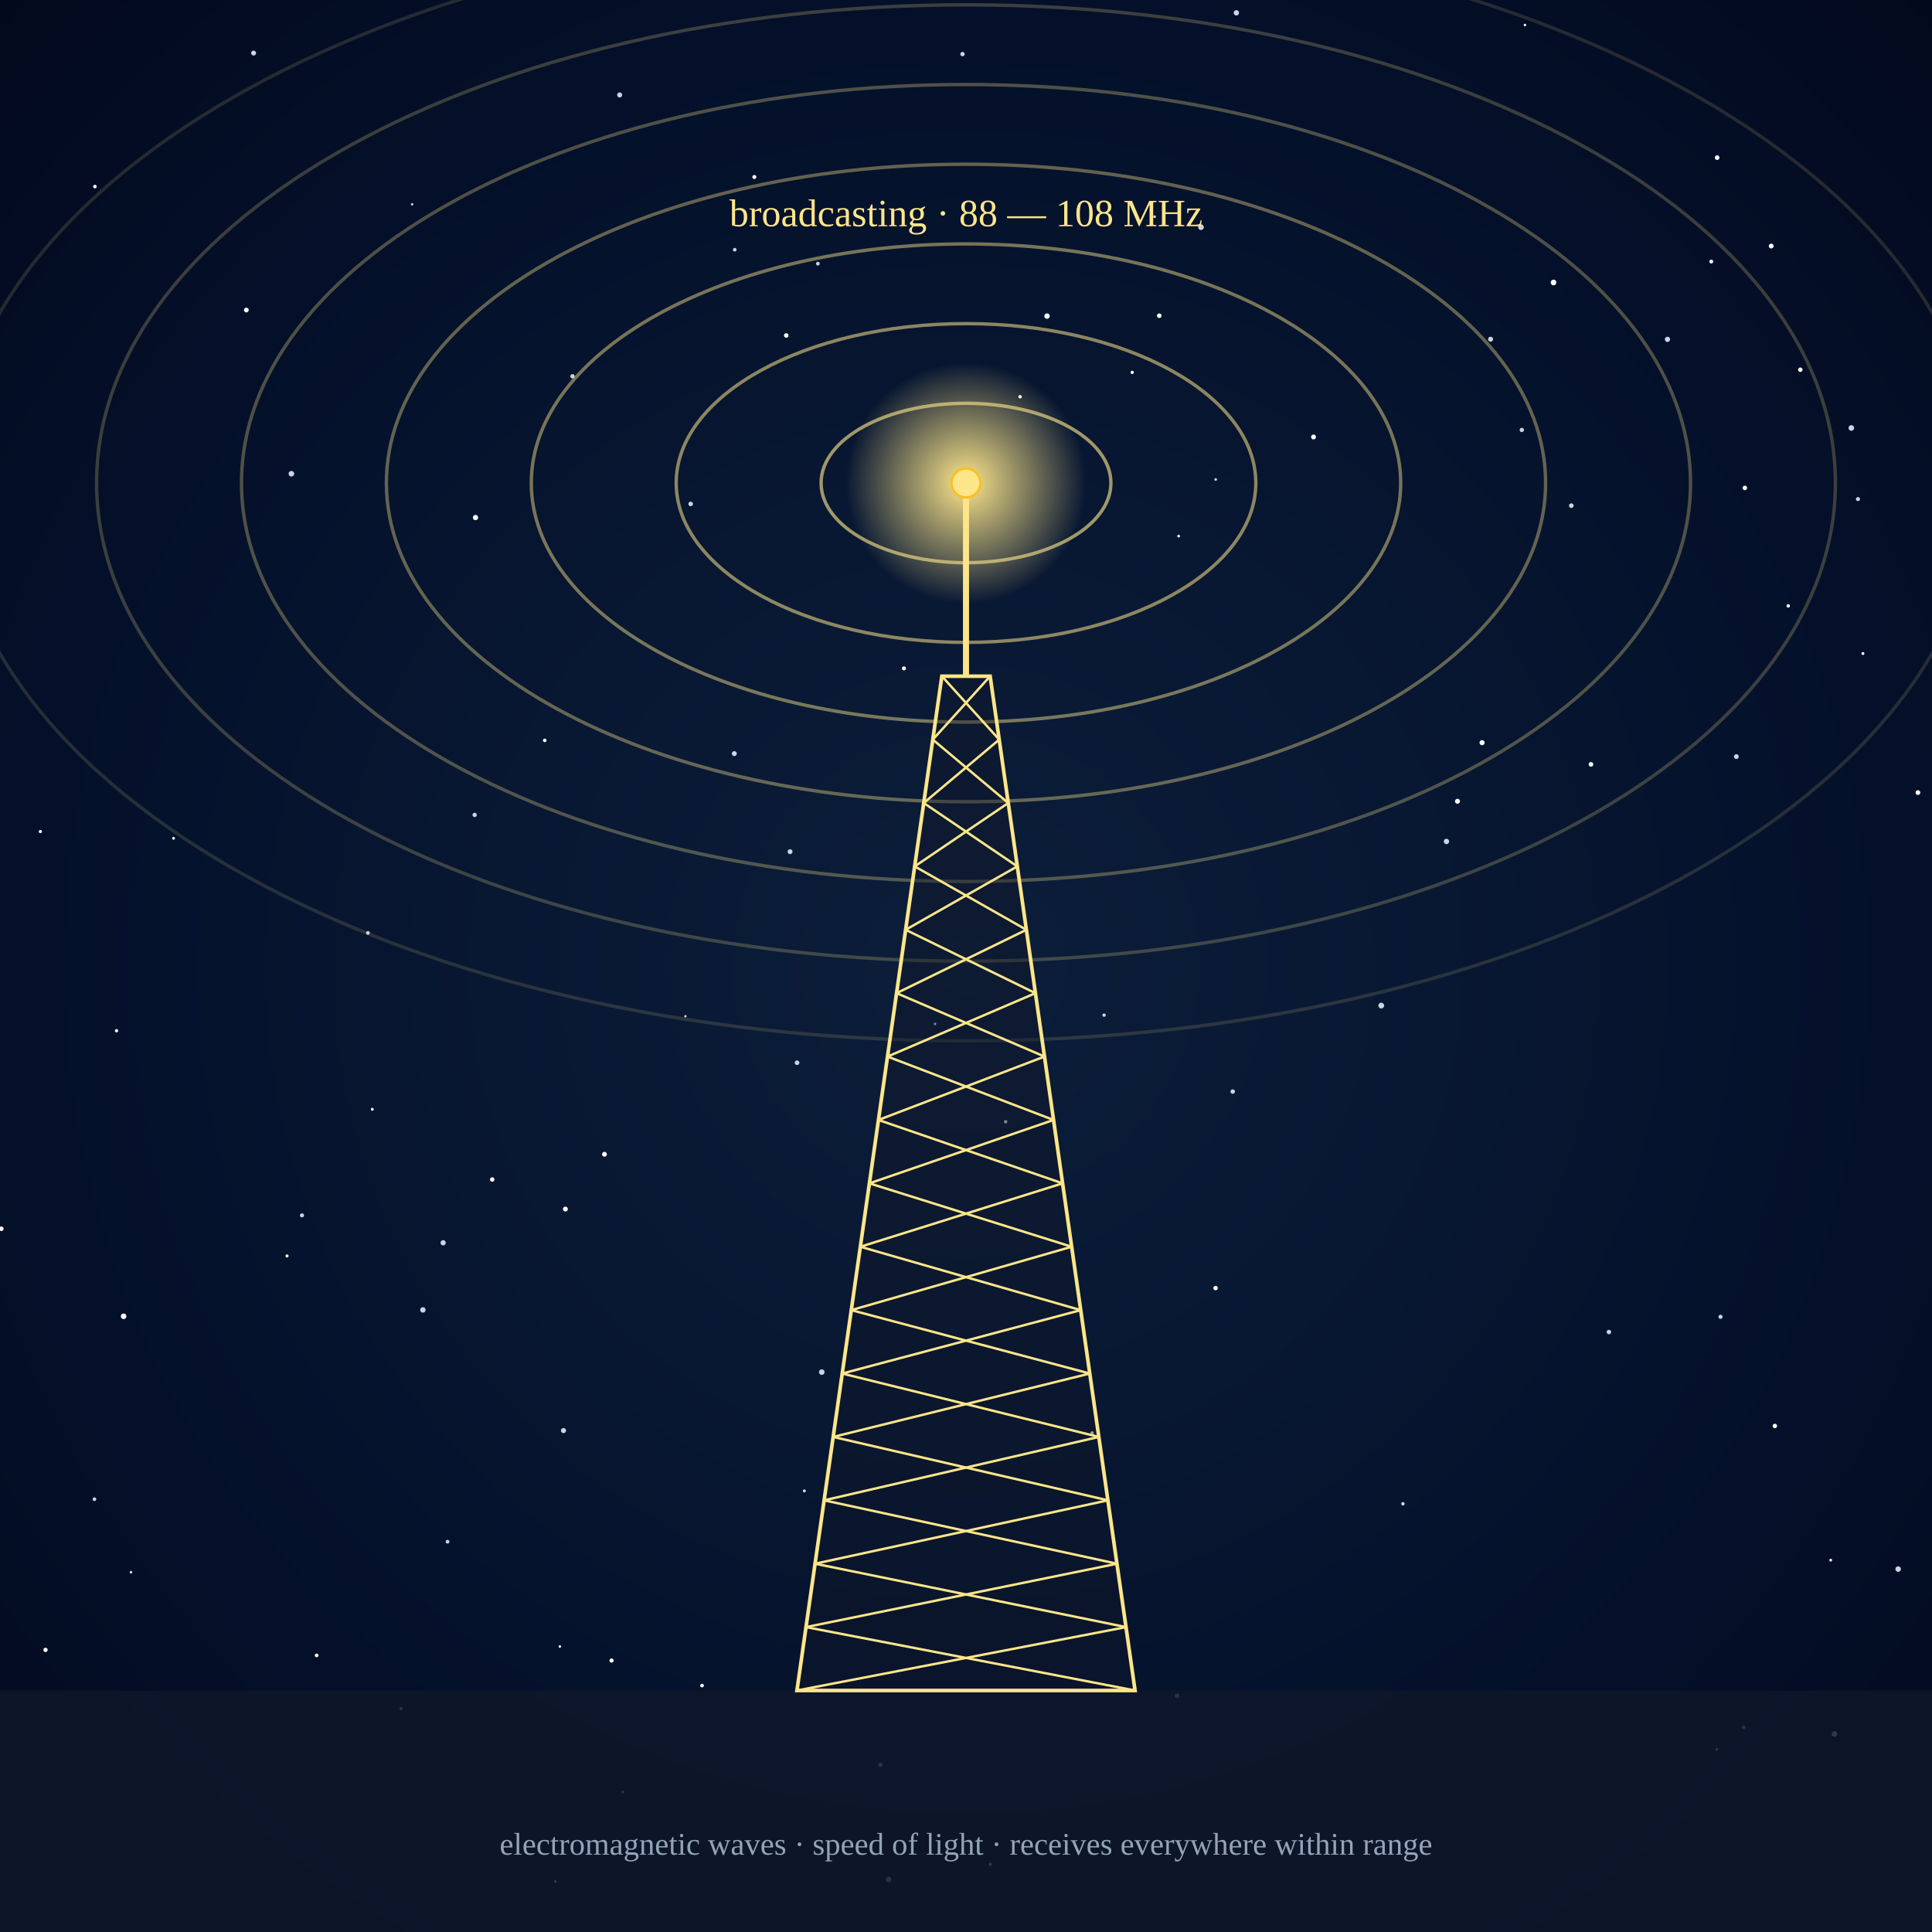
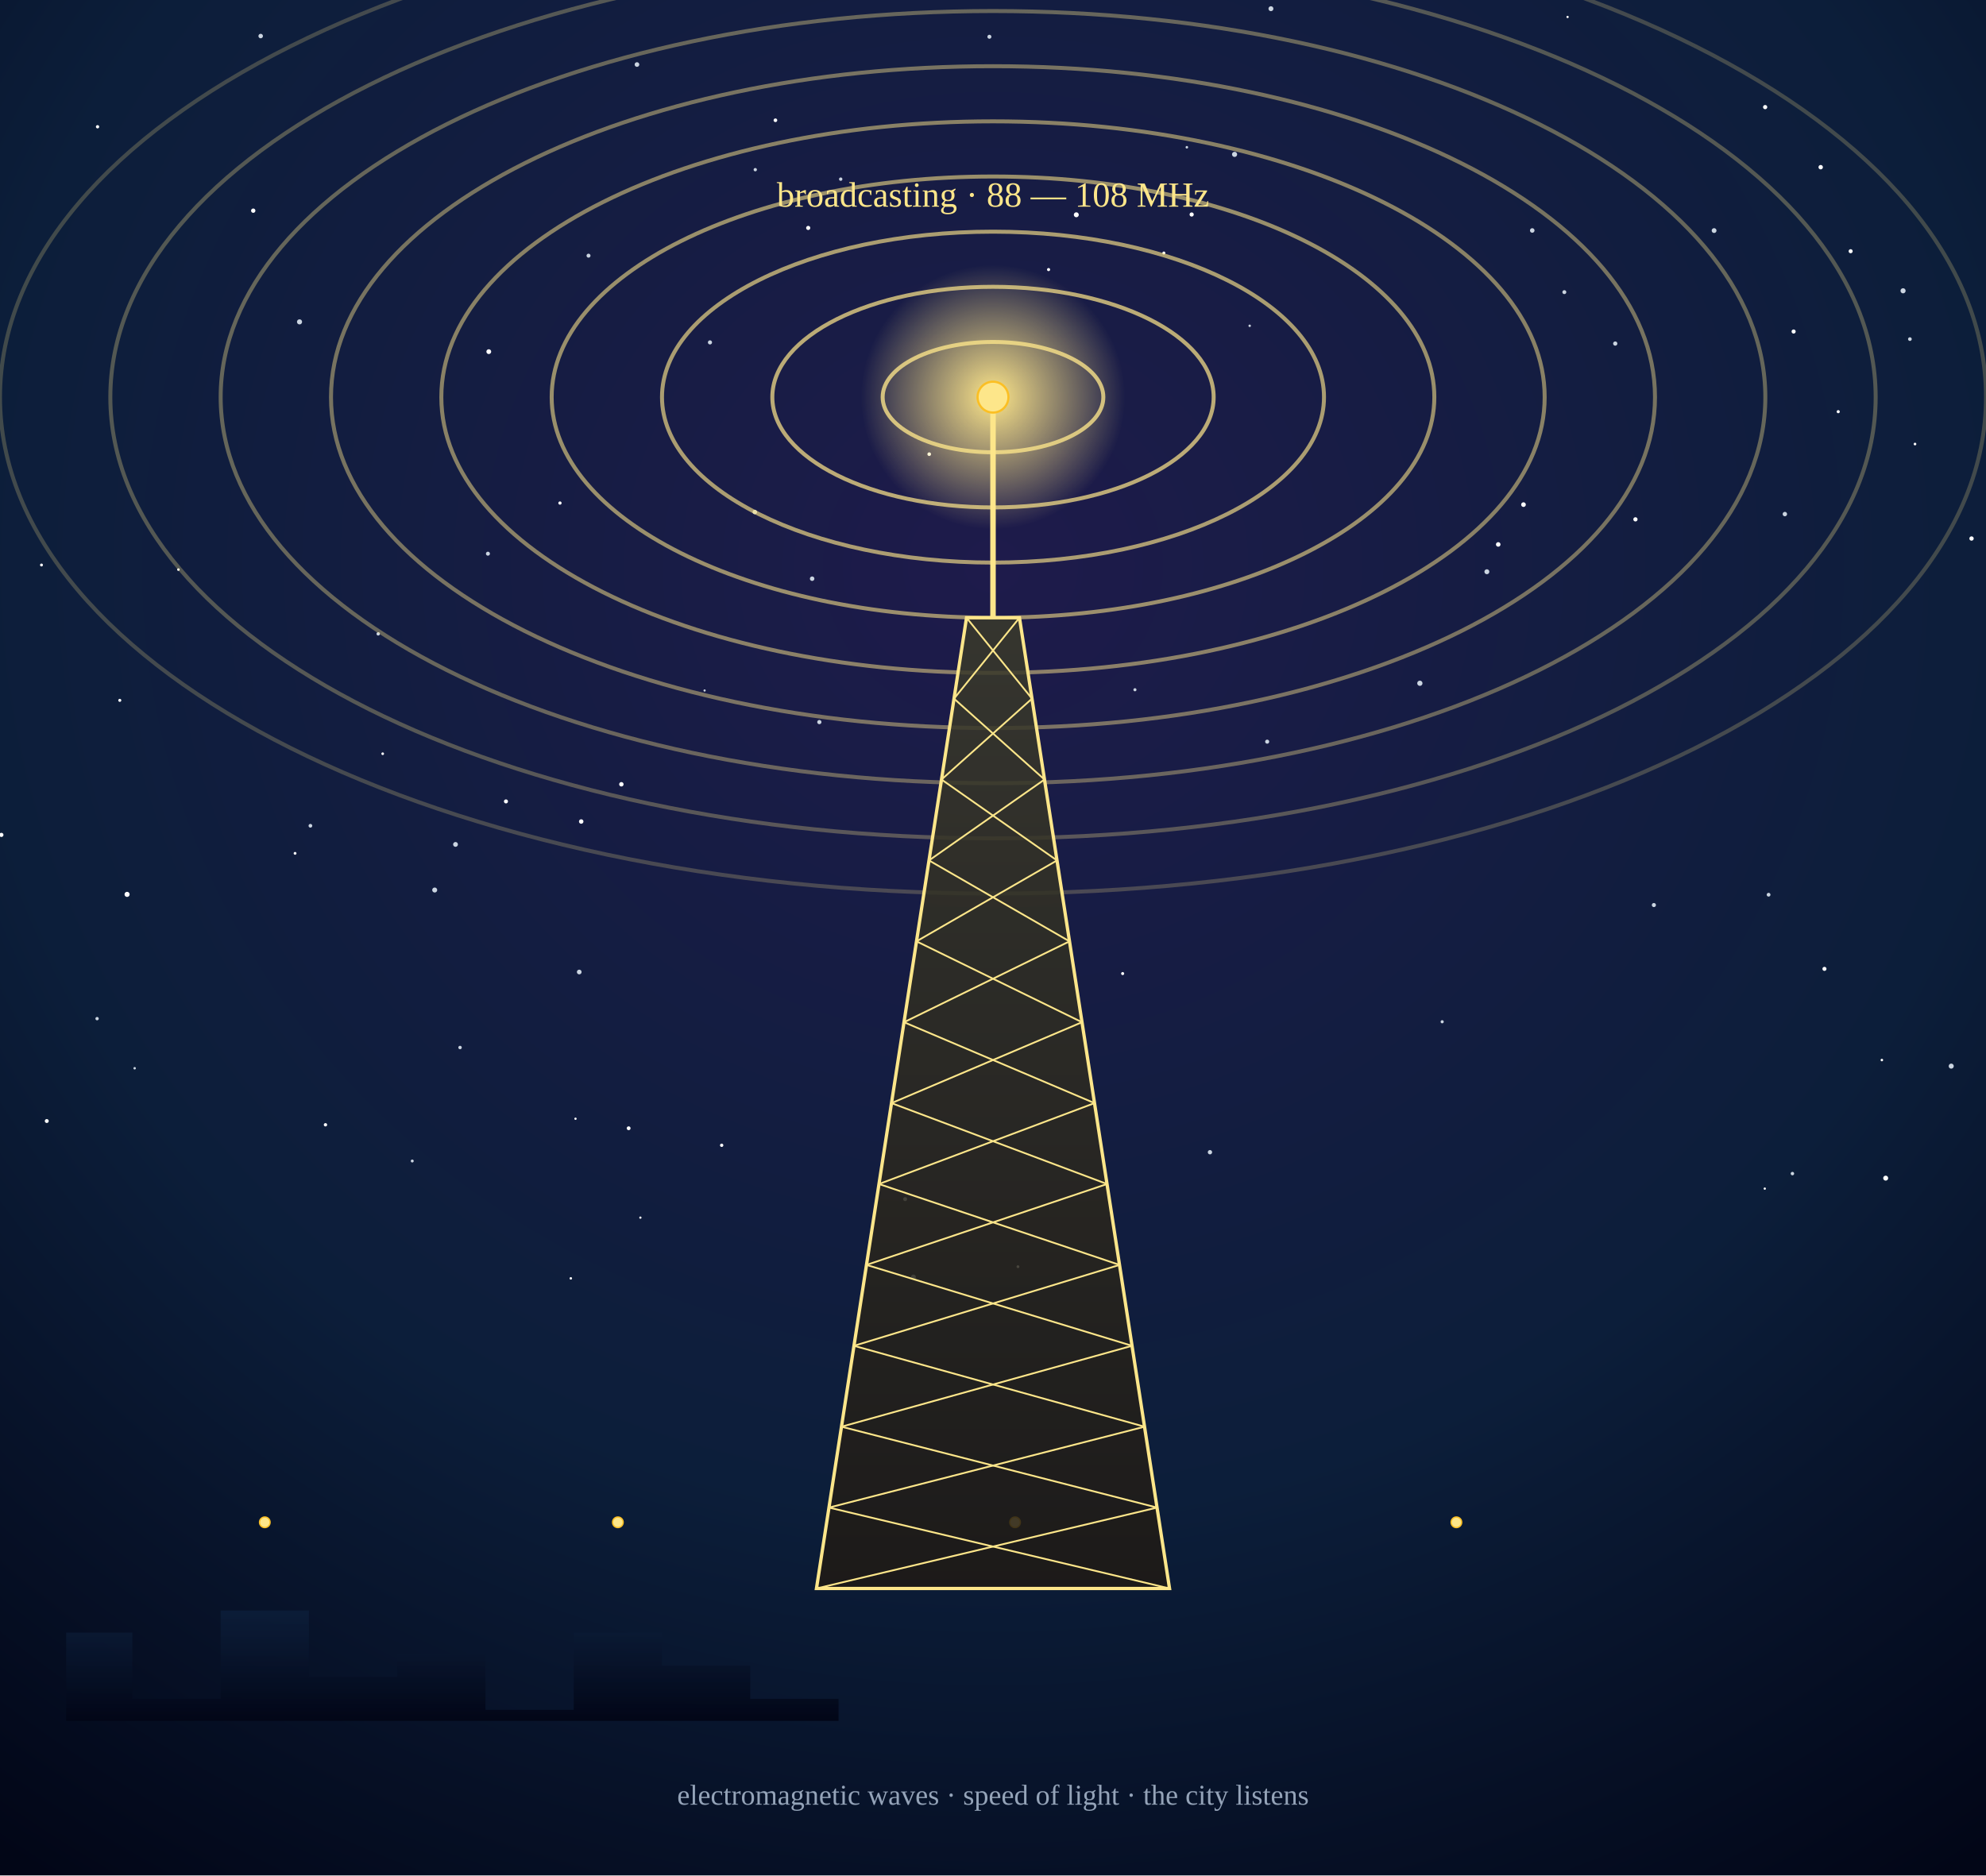
- <svg xmlns="http://www.w3.org/2000/svg" viewBox="0 0 800 800" width="800" height="800" role="img" aria-label="Glyph chart" aria-describedby="glyph-desc">
+ <svg xmlns="http://www.w3.org/2000/svg" viewBox="0 0 900 850" width="900" height="850" role="img" aria-label="Glyph chart" aria-describedby="glyph-desc">
  <defs>
-     <radialGradient id="g-bg" cx="50%" cy="50%" r="80%">
-       <stop offset="0%" stop-color="#0c1e3a" stop-opacity="1" />
-       <stop offset="60%" stop-color="#04102a" stop-opacity="1" />
+     <radialGradient id="g-bg" cx="50%" cy="30%" r="85%">
+       <stop offset="0%" stop-color="#1e1b4b" stop-opacity="1" />
+       <stop offset="60%" stop-color="#0c1e3a" stop-opacity="1" />
      <stop offset="100%" stop-color="#020617" stop-opacity="1" />
    </radialGradient>
    <radialGradient id="g-tip" cx="50%" cy="50%" r="50%">
      <stop offset="0%" stop-color="#fde68a" stop-opacity="1" />
      <stop offset="100%" stop-color="#fde68a" stop-opacity="0" />
    </radialGradient>
+     <linearGradient id="g-tower" x1="0%" y1="0%" x2="0%" y2="100%">
+       <stop offset="0%" stop-color="#3a3a2a" stop-opacity="0.85" />
+       <stop offset="100%" stop-color="#1f1a14" stop-opacity="0.85" />
+     </linearGradient>
+     <linearGradient id="g-horizon" x1="0%" y1="0%" x2="0%" y2="100%">
+       <stop offset="0%" stop-color="#0c1e3a" stop-opacity="0.85" />
+       <stop offset="100%" stop-color="#020617" stop-opacity="1" />
+     </linearGradient>
  </defs>
-   <rect x="0" y="0" width="800" height="800" fill="transparent" />
-   <rect x="0" y="0" width="800" height="800" fill="#020617" />
-   <g transform="translate(0.000, 0.000)">
-     <path d="M 0 0 L 800 0 L 800 800 L 0 800 Z" fill="url(#g-bg)" stroke="none" />
-   </g>
-   <g transform="translate(0.000, 0.000)">
-     <circle cx="0.557" cy="508.805" r="0.949" fill="#ffffff" />
-     <circle cx="511.96" cy="5.301" r="1.116" fill="#cbd5e1" />
-     <circle cx="771.4" cy="270.608" r="0.605" fill="#ffffff" />
-     <circle cx="39.109" cy="620.785" r="0.76" fill="#cbd5e1" />
-     <circle cx="39.296" cy="77.253" r="0.745" fill="#ffffff" />
-     <circle cx="690.471" cy="140.521" r="1.093" fill="#cbd5e1" />
-     <circle cx="410.051" cy="771.962" r="0.647" fill="#ffffff" />
-     <circle cx="166.061" cy="707.543" r="0.67" fill="#cbd5e1" />
-     <circle cx="758.05" cy="646.021" r="0.574" fill="#ffffff" />
-     <circle cx="478.086" cy="89.745" r="0.58" fill="#cbd5e1" />
-     <circle cx="18.841" cy="683.186" r="0.894" fill="#ffffff" />
-     <circle cx="769.344" cy="206.658" r="0.838" fill="#cbd5e1" />
-     <circle cx="290.707" cy="697.965" r="0.755" fill="#ffffff" />
-     <circle cx="722.022" cy="715.219" r="0.78" fill="#cbd5e1" />
-     <circle cx="468.823" cy="154.2" r="0.685" fill="#ffffff" />
-     <circle cx="766.592" cy="177.215" r="1.163" fill="#cbd5e1" />
-     <circle cx="745.478" cy="153.096" r="0.922" fill="#ffffff" />
-     <circle cx="497.311" cy="94.085" r="1.167" fill="#cbd5e1" />
-     <circle cx="734.93" cy="590.46" r="0.923" fill="#ffffff" />
-     <circle cx="617.218" cy="140.453" r="1.033" fill="#cbd5e1" />
-     <circle cx="711.037" cy="65.276" r="0.958" fill="#ffffff" />
-     <circle cx="304.234" cy="103.406" r="0.754" fill="#cbd5e1" />
-     <circle cx="794.173" cy="328.192" r="0.987" fill="#ffffff" />
-     <circle cx="125.038" cy="503.25" r="0.843" fill="#cbd5e1" />
-     <circle cx="759.593" cy="717.995" r="1.127" fill="#ffffff" />
-     <circle cx="54.241" cy="651.026" r="0.558" fill="#cbd5e1" />
-     <circle cx="733.411" cy="101.887" r="1" fill="#ffffff" />
-     <circle cx="571.946" cy="416.399" r="1.193" fill="#cbd5e1" />
-     <circle cx="231.822" cy="681.785" r="0.525" fill="#ffffff" />
-     <circle cx="175.106" cy="542.403" r="1.134" fill="#cbd5e1" />
-     <circle cx="613.692" cy="307.527" r="1.057" fill="#ffffff" />
-     <circle cx="338.657" cy="109.173" r="0.769" fill="#cbd5e1" />
-     <circle cx="229.935" cy="779.07" r="0.563" fill="#ffffff" />
-     <circle cx="487.396" cy="702.197" r="0.983" fill="#cbd5e1" />
-     <circle cx="603.516" cy="331.789" r="1.032" fill="#ffffff" />
-     <circle cx="256.586" cy="39.324" r="1.051" fill="#cbd5e1" />
-     <circle cx="16.713" cy="344.326" r="0.657" fill="#ffffff" />
-     <circle cx="718.981" cy="313.293" r="1.001" fill="#cbd5e1" />
-     <circle cx="452.226" cy="593.321" r="0.692" fill="#ffffff" />
-     <circle cx="510.444" cy="451.992" r="0.924" fill="#cbd5e1" />
-     <circle cx="225.566" cy="306.575" r="0.739" fill="#ffffff" />
-     <circle cx="237.065" cy="155.813" r="0.901" fill="#cbd5e1" />
-     <circle cx="374.309" cy="276.779" r="0.829" fill="#ffffff" />
-     <circle cx="712.422" cy="545.263" r="0.856" fill="#cbd5e1" />
-     <circle cx="154.156" cy="459.342" r="0.602" fill="#ffffff" />
-     <circle cx="457.178" cy="420.348" r="0.702" fill="#cbd5e1" />
-     <circle cx="234.122" cy="500.652" r="1.014" fill="#ffffff" />
-     <circle cx="233.328" cy="592.369" r="1.068" fill="#cbd5e1" />
-     <circle cx="480.026" cy="130.723" r="0.951" fill="#ffffff" />
-     <circle cx="285.99" cy="208.666" r="0.941" fill="#cbd5e1" />
-     <circle cx="203.81" cy="488.403" r="0.918" fill="#ffffff" />
-     <circle cx="367.955" cy="778.271" r="1.129" fill="#cbd5e1" />
-     <circle cx="710.885" cy="724.377" r="0.519" fill="#ffffff" />
-     <circle cx="327.144" cy="352.671" r="1.02" fill="#cbd5e1" />
-     <circle cx="253.235" cy="687.593" r="0.869" fill="#ffffff" />
-     <circle cx="398.55" cy="22.4" r="0.908" fill="#cbd5e1" />
-     <circle cx="71.868" cy="347.126" r="0.584" fill="#ffffff" />
-     <circle cx="196.547" cy="337.438" r="0.905" fill="#cbd5e1" />
-     <circle cx="433.555" cy="130.893" r="1.124" fill="#ffffff" />
-     <circle cx="183.491" cy="514.609" r="1.093" fill="#cbd5e1" />
-     <circle cx="740.475" cy="250.888" r="0.708" fill="#ffffff" />
-     <circle cx="630.146" cy="178.038" r="0.893" fill="#cbd5e1" />
-     <circle cx="48.253" cy="426.811" r="0.688" fill="#ffffff" />
-     <circle cx="598.942" cy="348.431" r="1.12" fill="#cbd5e1" />
-     <circle cx="102.01" cy="128.387" r="0.985" fill="#ffffff" />
-     <circle cx="283.823" cy="420.808" r="0.5" fill="#cbd5e1" />
-     <circle cx="250.297" cy="477.964" r="1.005" fill="#ffffff" />
-     <circle cx="152.348" cy="386.292" r="0.774" fill="#cbd5e1" />
-     <circle cx="658.787" cy="316.507" r="0.964" fill="#ffffff" />
-     <circle cx="105.008" cy="21.972" r="1.023" fill="#cbd5e1" />
-     <circle cx="631.452" cy="10.342" r="0.517" fill="#ffffff" />
-     <circle cx="364.607" cy="730.784" r="0.899" fill="#cbd5e1" />
-     <circle cx="325.565" cy="138.909" r="0.937" fill="#ffffff" />
-     <circle cx="185.317" cy="638.386" r="0.781" fill="#cbd5e1" />
-     <circle cx="51.189" cy="545.055" r="1.158" fill="#ffffff" />
-     <circle cx="785.993" cy="649.731" r="1.149" fill="#cbd5e1" />
-     <circle cx="312.355" cy="73.294" r="0.831" fill="#ffffff" />
-     <circle cx="304.057" cy="312.051" r="1.025" fill="#cbd5e1" />
-     <circle cx="131.107" cy="685.469" r="0.76" fill="#ffffff" />
-     <circle cx="666.217" cy="551.563" r="0.93" fill="#cbd5e1" />
-     <circle cx="257.959" cy="742.061" r="0.511" fill="#ffffff" />
-     <circle cx="650.648" cy="209.379" r="0.963" fill="#cbd5e1" />
-     <circle cx="196.893" cy="214.304" r="1.089" fill="#ffffff" />
-     <circle cx="120.656" cy="196.158" r="1.162" fill="#cbd5e1" />
-     <circle cx="722.508" cy="202.036" r="0.935" fill="#ffffff" />
-     <circle cx="503.395" cy="198.547" r="0.555" fill="#cbd5e1" />
-     <circle cx="422.385" cy="164.294" r="0.707" fill="#ffffff" />
-     <circle cx="580.933" cy="622.689" r="0.712" fill="#cbd5e1" />
-     <circle cx="118.856" cy="520.051" r="0.638" fill="#ffffff" />
-     <circle cx="330.046" cy="440.06" r="0.955" fill="#cbd5e1" />
-     <circle cx="543.9" cy="180.941" r="1.01" fill="#ffffff" />
-     <circle cx="333.066" cy="617.351" r="0.63" fill="#cbd5e1" />
-     <circle cx="503.336" cy="533.365" r="0.922" fill="#ffffff" />
-     <circle cx="170.655" cy="84.606" r="0.507" fill="#cbd5e1" />
-     <circle cx="708.602" cy="108.296" r="0.803" fill="#ffffff" />
-     <circle cx="416.409" cy="464.499" r="0.698" fill="#cbd5e1" />
-     <circle cx="643.287" cy="116.972" r="1.177" fill="#ffffff" />
-     <circle cx="387.173" cy="424.006" r="0.514" fill="#cbd5e1" />
-     <circle cx="488.049" cy="221.982" r="0.568" fill="#ffffff" />
-     <circle cx="340.274" cy="568.158" r="1.156" fill="#cbd5e1" />
-   </g>
-   <g transform="translate(0.000, 700.000)">
-     <path d="M 0 0 L 800 0 L 800 100 L 0 100 Z" fill="rgba(15, 23, 42, 0.85)" stroke="none" />
-   </g>
-   <g transform="translate(400.000, 200.000)">
-     <ellipse cx="0" cy="0" rx="60" ry="33" fill="none" stroke="#fde68a" stroke-width="1.4" opacity="0.62" />
-     <animateTransform attributeName="transform" type="scale" values="1;1.050;1" keyTimes="0;0.5;1" calcMode="spline" keySplines="0.42 0 0.58 1;0.42 0 0.58 1" dur="3.200s" repeatCount="indefinite" additive="sum" />
-   </g>
-   <g transform="translate(400.000, 200.000)">
-     <ellipse cx="0" cy="0" rx="120" ry="66" fill="none" stroke="#fde68a" stroke-width="1.4" opacity="0.54" />
-     <animateTransform attributeName="transform" type="scale" values="1;1.050;1" keyTimes="0;0.5;1" calcMode="spline" keySplines="0.42 0 0.58 1;0.42 0 0.58 1" dur="3.400s" repeatCount="indefinite" additive="sum" />
-   </g>
-   <g transform="translate(400.000, 200.000)">
-     <ellipse cx="0" cy="0" rx="180" ry="99" fill="none" stroke="#fde68a" stroke-width="1.4" opacity="0.46" />
-     <animateTransform attributeName="transform" type="scale" values="1;1.050;1" keyTimes="0;0.5;1" calcMode="spline" keySplines="0.42 0 0.58 1;0.42 0 0.58 1" dur="3.600s" repeatCount="indefinite" additive="sum" />
-   </g>
-   <g transform="translate(400.000, 200.000)">
-     <ellipse cx="0" cy="0" rx="240" ry="132" fill="none" stroke="#fde68a" stroke-width="1.4" opacity="0.38" />
-     <animateTransform attributeName="transform" type="scale" values="1;1.050;1" keyTimes="0;0.5;1" calcMode="spline" keySplines="0.42 0 0.58 1;0.42 0 0.58 1" dur="3.800s" repeatCount="indefinite" additive="sum" />
-   </g>
-   <g transform="translate(400.000, 200.000)">
-     <ellipse cx="0" cy="0" rx="300" ry="165" fill="none" stroke="#fde68a" stroke-width="1.4" opacity="0.3" />
-     <animateTransform attributeName="transform" type="scale" values="1;1.050;1" keyTimes="0;0.5;1" calcMode="spline" keySplines="0.42 0 0.58 1;0.42 0 0.58 1" dur="4.000s" repeatCount="indefinite" additive="sum" />
-   </g>
-   <g transform="translate(400.000, 200.000)">
-     <ellipse cx="0" cy="0" rx="360" ry="198" fill="none" stroke="#fde68a" stroke-width="1.4" opacity="0.22" />
-     <animateTransform attributeName="transform" type="scale" values="1;1.050;1" keyTimes="0;0.5;1" calcMode="spline" keySplines="0.42 0 0.58 1;0.42 0 0.58 1" dur="4.200s" repeatCount="indefinite" additive="sum" />
-   </g>
-   <g transform="translate(400.000, 200.000)">
-     <ellipse cx="0" cy="0" rx="420" ry="231" fill="none" stroke="#fde68a" stroke-width="1.4" opacity="0.14" />
-     <animateTransform attributeName="transform" type="scale" values="1;1.050;1" keyTimes="0;0.5;1" calcMode="spline" keySplines="0.42 0 0.58 1;0.42 0 0.58 1" dur="4.400s" repeatCount="indefinite" additive="sum" />
-   </g>
-   <g transform="translate(400.000, 200.000)">
-     <circle cx="0" cy="0" r="50" fill="url(#g-tip)" />
-   </g>
-   <g transform="translate(0.000, 0.000)">
-     <path d="M 330 700 L 470 700 L 410 280 L 390 280 Z" fill="rgba(15, 23, 42, 0.4)" stroke="#fde68a" stroke-width="1.5" />
-   </g>
-   <g transform="translate(0.000, 0.000)">
-     <polyline points="330,700 466.25,673.75" fill="none" stroke="#fde68a" stroke-width="1" />
-   </g>
-   <g transform="translate(0.000, 0.000)">
-     <polyline points="470,700 333.75,673.75" fill="none" stroke="#fde68a" stroke-width="1" />
-   </g>
-   <g transform="translate(0.000, 0.000)">
-     <polyline points="333.75,673.75 462.5,647.5" fill="none" stroke="#fde68a" stroke-width="1" />
-   </g>
-   <g transform="translate(0.000, 0.000)">
-     <polyline points="466.25,673.75 337.5,647.5" fill="none" stroke="#fde68a" stroke-width="1" />
-   </g>
-   <g transform="translate(0.000, 0.000)">
-     <polyline points="337.5,647.5 458.75,621.25" fill="none" stroke="#fde68a" stroke-width="1" />
-   </g>
-   <g transform="translate(0.000, 0.000)">
-     <polyline points="462.5,647.5 341.25,621.25" fill="none" stroke="#fde68a" stroke-width="1" />
-   </g>
-   <g transform="translate(0.000, 0.000)">
-     <polyline points="341.25,621.25 455,595" fill="none" stroke="#fde68a" stroke-width="1" />
-   </g>
-   <g transform="translate(0.000, 0.000)">
-     <polyline points="458.75,621.25 345,595" fill="none" stroke="#fde68a" stroke-width="1" />
-   </g>
-   <g transform="translate(0.000, 0.000)">
-     <polyline points="345,595 451.25,568.75" fill="none" stroke="#fde68a" stroke-width="1" />
-   </g>
-   <g transform="translate(0.000, 0.000)">
-     <polyline points="455,595 348.75,568.75" fill="none" stroke="#fde68a" stroke-width="1" />
-   </g>
-   <g transform="translate(0.000, 0.000)">
-     <polyline points="348.75,568.75 447.5,542.5" fill="none" stroke="#fde68a" stroke-width="1" />
-   </g>
-   <g transform="translate(0.000, 0.000)">
-     <polyline points="451.25,568.75 352.5,542.5" fill="none" stroke="#fde68a" stroke-width="1" />
-   </g>
-   <g transform="translate(0.000, 0.000)">
-     <polyline points="352.5,542.5 443.75,516.25" fill="none" stroke="#fde68a" stroke-width="1" />
-   </g>
-   <g transform="translate(0.000, 0.000)">
-     <polyline points="447.5,542.5 356.25,516.25" fill="none" stroke="#fde68a" stroke-width="1" />
-   </g>
-   <g transform="translate(0.000, 0.000)">
-     <polyline points="356.25,516.25 440,490" fill="none" stroke="#fde68a" stroke-width="1" />
-   </g>
-   <g transform="translate(0.000, 0.000)">
-     <polyline points="443.75,516.25 360,490" fill="none" stroke="#fde68a" stroke-width="1" />
-   </g>
-   <g transform="translate(0.000, 0.000)">
-     <polyline points="360,490 436.25,463.75" fill="none" stroke="#fde68a" stroke-width="1" />
-   </g>
-   <g transform="translate(0.000, 0.000)">
-     <polyline points="440,490 363.75,463.75" fill="none" stroke="#fde68a" stroke-width="1" />
-   </g>
-   <g transform="translate(0.000, 0.000)">
-     <polyline points="363.75,463.75 432.5,437.5" fill="none" stroke="#fde68a" stroke-width="1" />
-   </g>
-   <g transform="translate(0.000, 0.000)">
-     <polyline points="436.25,463.75 367.5,437.5" fill="none" stroke="#fde68a" stroke-width="1" />
-   </g>
-   <g transform="translate(0.000, 0.000)">
-     <polyline points="367.5,437.5 428.75,411.25" fill="none" stroke="#fde68a" stroke-width="1" />
-   </g>
-   <g transform="translate(0.000, 0.000)">
-     <polyline points="432.5,437.5 371.25,411.25" fill="none" stroke="#fde68a" stroke-width="1" />
-   </g>
-   <g transform="translate(0.000, 0.000)">
-     <polyline points="371.25,411.25 425,385" fill="none" stroke="#fde68a" stroke-width="1" />
-   </g>
-   <g transform="translate(0.000, 0.000)">
-     <polyline points="428.75,411.25 375,385" fill="none" stroke="#fde68a" stroke-width="1" />
-   </g>
-   <g transform="translate(0.000, 0.000)">
-     <polyline points="375,385 421.25,358.75" fill="none" stroke="#fde68a" stroke-width="1" />
-   </g>
-   <g transform="translate(0.000, 0.000)">
-     <polyline points="425,385 378.75,358.75" fill="none" stroke="#fde68a" stroke-width="1" />
-   </g>
-   <g transform="translate(0.000, 0.000)">
-     <polyline points="378.75,358.75 417.5,332.5" fill="none" stroke="#fde68a" stroke-width="1" />
-   </g>
-   <g transform="translate(0.000, 0.000)">
-     <polyline points="421.25,358.75 382.5,332.5" fill="none" stroke="#fde68a" stroke-width="1" />
-   </g>
-   <g transform="translate(0.000, 0.000)">
-     <polyline points="382.5,332.5 413.75,306.25" fill="none" stroke="#fde68a" stroke-width="1" />
-   </g>
-   <g transform="translate(0.000, 0.000)">
-     <polyline points="417.5,332.5 386.25,306.25" fill="none" stroke="#fde68a" stroke-width="1" />
-   </g>
-   <g transform="translate(0.000, 0.000)">
-     <polyline points="386.25,306.25 410,280" fill="none" stroke="#fde68a" stroke-width="1" />
-   </g>
-   <g transform="translate(0.000, 0.000)">
-     <polyline points="413.75,306.25 390,280" fill="none" stroke="#fde68a" stroke-width="1" />
-   </g>
-   <g transform="translate(0.000, 0.000)">
-     <path d="M 400 280 L 400 200" fill="none" stroke="#fde68a" stroke-width="2.5" />
-   </g>
-   <g transform="translate(400.000, 200.000)">
-     <circle cx="0" cy="0" r="6" fill="#fde68a" stroke="#fbbf24" stroke-width="1" />
-   </g>
-   <g transform="translate(400.000, 90.000)">
+   <rect x="0" y="0" width="900" height="850" fill="transparent" />
+   <rect x="0" y="0" width="900" height="850" fill="#020617" />
+   <g transform="translate(0.000, 0.000)">
+     <path d="M 0 0 L 900 0 L 900 850 L 0 850 Z" fill="url(#g-bg)" stroke="none" />
+   </g>
+   <g transform="translate(0.000, 0.000)">
+     <circle cx="0.627" cy="378.424" r="0.949" fill="#ffffff" />
+     <circle cx="575.955" cy="3.943" r="1.116" fill="#cbd5e1" />
+     <circle cx="867.825" cy="201.265" r="0.605" fill="#ffffff" />
+     <circle cx="43.997" cy="461.709" r="0.76" fill="#cbd5e1" />
+     <circle cx="44.208" cy="57.457" r="0.745" fill="#ffffff" />
+     <circle cx="776.78" cy="104.512" r="1.093" fill="#cbd5e1" />
+     <circle cx="461.307" cy="574.147" r="0.647" fill="#ffffff" />
+     <circle cx="186.818" cy="526.235" r="0.67" fill="#cbd5e1" />
+     <circle cx="852.807" cy="480.478" r="0.574" fill="#ffffff" />
+     <circle cx="537.847" cy="66.748" r="0.58" fill="#cbd5e1" />
+     <circle cx="21.196" cy="508.119" r="0.894" fill="#ffffff" />
+     <circle cx="865.512" cy="153.702" r="0.838" fill="#cbd5e1" />
+     <circle cx="327.045" cy="519.112" r="0.755" fill="#ffffff" />
+     <circle cx="812.275" cy="531.944" r="0.78" fill="#cbd5e1" />
+     <circle cx="527.426" cy="114.687" r="0.685" fill="#ffffff" />
+     <circle cx="862.416" cy="131.804" r="1.163" fill="#cbd5e1" />
+     <circle cx="838.662" cy="113.865" r="0.922" fill="#ffffff" />
+     <circle cx="559.475" cy="69.975" r="1.167" fill="#cbd5e1" />
+     <circle cx="826.796" cy="439.154" r="0.923" fill="#ffffff" />
+     <circle cx="694.37" cy="104.462" r="1.033" fill="#cbd5e1" />
+     <circle cx="799.917" cy="48.549" r="0.958" fill="#ffffff" />
+     <circle cx="342.264" cy="76.908" r="0.754" fill="#cbd5e1" />
+     <circle cx="893.445" cy="244.093" r="0.987" fill="#ffffff" />
+     <circle cx="140.668" cy="374.292" r="0.843" fill="#cbd5e1" />
+     <circle cx="854.542" cy="534.008" r="1.127" fill="#ffffff" />
+     <circle cx="61.021" cy="484.2" r="0.558" fill="#cbd5e1" />
+     <circle cx="825.088" cy="75.778" r="1" fill="#ffffff" />
+     <circle cx="643.44" cy="309.697" r="1.193" fill="#cbd5e1" />
+     <circle cx="260.8" cy="507.077" r="0.525" fill="#ffffff" />
+     <circle cx="196.994" cy="403.412" r="1.134" fill="#cbd5e1" />
+     <circle cx="690.403" cy="228.723" r="1.057" fill="#ffffff" />
+     <circle cx="380.989" cy="81.198" r="0.769" fill="#cbd5e1" />
+     <circle cx="258.677" cy="579.433" r="0.563" fill="#ffffff" />
+     <circle cx="548.321" cy="522.259" r="0.983" fill="#cbd5e1" />
+     <circle cx="678.956" cy="246.768" r="1.032" fill="#ffffff" />
+     <circle cx="288.659" cy="29.248" r="1.051" fill="#cbd5e1" />
+     <circle cx="18.802" cy="256.093" r="0.657" fill="#ffffff" />
+     <circle cx="808.853" cy="233.012" r="1.001" fill="#cbd5e1" />
+     <circle cx="508.754" cy="441.283" r="0.692" fill="#ffffff" />
+     <circle cx="574.25" cy="336.169" r="0.924" fill="#cbd5e1" />
+     <circle cx="253.762" cy="228.015" r="0.739" fill="#ffffff" />
+     <circle cx="266.698" cy="115.886" r="0.901" fill="#cbd5e1" />
+     <circle cx="421.098" cy="205.854" r="0.829" fill="#ffffff" />
+     <circle cx="801.475" cy="405.54" r="0.856" fill="#cbd5e1" />
+     <circle cx="173.425" cy="341.636" r="0.602" fill="#ffffff" />
+     <circle cx="514.325" cy="312.634" r="0.702" fill="#cbd5e1" />
+     <circle cx="263.387" cy="372.36" r="1.014" fill="#ffffff" />
+     <circle cx="262.494" cy="440.575" r="1.068" fill="#cbd5e1" />
+     <circle cx="540.029" cy="97.225" r="0.951" fill="#ffffff" />
+     <circle cx="321.738" cy="155.195" r="0.941" fill="#cbd5e1" />
+     <circle cx="229.286" cy="363.249" r="0.918" fill="#ffffff" />
+     <circle cx="413.95" cy="578.839" r="1.129" fill="#cbd5e1" />
+     <circle cx="799.745" cy="538.756" r="0.519" fill="#ffffff" />
+     <circle cx="368.037" cy="262.299" r="1.02" fill="#cbd5e1" />
+     <circle cx="284.889" cy="511.398" r="0.869" fill="#ffffff" />
+     <circle cx="448.369" cy="16.66" r="0.908" fill="#cbd5e1" />
+     <circle cx="80.852" cy="258.175" r="0.584" fill="#ffffff" />
+     <circle cx="221.116" cy="250.969" r="0.905" fill="#cbd5e1" />
+     <circle cx="487.749" cy="97.351" r="1.124" fill="#ffffff" />
+     <circle cx="206.428" cy="382.74" r="1.093" fill="#cbd5e1" />
+     <circle cx="833.034" cy="186.598" r="0.708" fill="#ffffff" />
+     <circle cx="708.914" cy="132.415" r="0.893" fill="#cbd5e1" />
+     <circle cx="54.285" cy="317.441" r="0.688" fill="#ffffff" />
+     <circle cx="673.81" cy="259.145" r="1.12" fill="#cbd5e1" />
+     <circle cx="114.761" cy="95.488" r="0.985" fill="#ffffff" />
+     <circle cx="319.301" cy="312.976" r="0.5" fill="#cbd5e1" />
+     <circle cx="281.584" cy="355.485" r="1.005" fill="#ffffff" />
+     <circle cx="171.391" cy="287.305" r="0.774" fill="#cbd5e1" />
+     <circle cx="741.136" cy="235.402" r="0.964" fill="#ffffff" />
+     <circle cx="118.134" cy="16.341" r="1.023" fill="#cbd5e1" />
+     <circle cx="710.383" cy="7.692" r="0.517" fill="#ffffff" />
+     <circle cx="410.183" cy="543.52" r="0.899" fill="#cbd5e1" />
+     <circle cx="366.26" cy="103.314" r="0.937" fill="#ffffff" />
+     <circle cx="208.482" cy="474.799" r="0.781" fill="#cbd5e1" />
+     <circle cx="57.588" cy="405.385" r="1.158" fill="#ffffff" />
+     <circle cx="884.242" cy="483.237" r="1.149" fill="#cbd5e1" />
+     <circle cx="351.399" cy="54.512" r="0.831" fill="#ffffff" />
+     <circle cx="342.064" cy="232.088" r="1.025" fill="#cbd5e1" />
+     <circle cx="147.496" cy="509.818" r="0.76" fill="#ffffff" />
+     <circle cx="749.494" cy="410.225" r="0.93" fill="#cbd5e1" />
+     <circle cx="290.204" cy="551.908" r="0.511" fill="#ffffff" />
+     <circle cx="731.979" cy="155.726" r="0.963" fill="#cbd5e1" />
+     <circle cx="221.504" cy="159.389" r="1.089" fill="#ffffff" />
+     <circle cx="135.738" cy="145.893" r="1.162" fill="#cbd5e1" />
+     <circle cx="812.822" cy="150.265" r="0.935" fill="#ffffff" />
+     <circle cx="566.32" cy="147.669" r="0.555" fill="#cbd5e1" />
+     <circle cx="475.184" cy="122.194" r="0.707" fill="#ffffff" />
+     <circle cx="653.55" cy="463.125" r="0.712" fill="#cbd5e1" />
+     <circle cx="133.714" cy="386.788" r="0.638" fill="#ffffff" />
+     <circle cx="371.302" cy="327.294" r="0.955" fill="#cbd5e1" />
+   </g>
+   <g transform="translate(0.000, 680.000)">
+     <path d="M 0 100 L 30 100 L 30 60 L 60 60 L 60 90 L 100 90 L 100 50 L 140 50 L 140 80 L 180 80 L 180 70 L 220 70 L 220 95 L 260 95 L 260 60 L 300 60 L 300 75 L 340 75 L 340 90 L 380 90 L 380 100 L 0 100 Z" fill="url(#g-horizon)" stroke="none" />
+   </g>
+   <g transform="translate(120.000, 690.000)">
+     <circle cx="0" cy="0" r="2.4" fill="#fde68a" stroke="#fbbf24" stroke-width="0.6" />
+   </g>
+   <g transform="translate(280.000, 690.000)">
+     <circle cx="0" cy="0" r="2.4" fill="#fde68a" stroke="#fbbf24" stroke-width="0.6" />
+   </g>
+   <g transform="translate(460.000, 690.000)">
+     <circle cx="0" cy="0" r="2.4" fill="#fde68a" stroke="#fbbf24" stroke-width="0.6" />
+   </g>
+   <g transform="translate(660.000, 690.000)">
+     <circle cx="0" cy="0" r="2.4" fill="#fde68a" stroke="#fbbf24" stroke-width="0.6" />
+   </g>
+   <g transform="translate(450.000, 180.000)">
+     <ellipse cx="0" cy="0" rx="50" ry="25" fill="none" stroke="#fde68a" stroke-width="1.8" opacity="0.78" />
+     <animateTransform attributeName="transform" type="scale" values="1;1.060;1" keyTimes="0;0.5;1" calcMode="spline" keySplines="0.42 0 0.58 1;0.42 0 0.58 1" dur="3.180s" repeatCount="indefinite" additive="sum" />
+   </g>
+   <g transform="translate(450.000, 180.000)">
+     <ellipse cx="0" cy="0" rx="100" ry="50" fill="none" stroke="#fde68a" stroke-width="1.8" opacity="0.71" />
+     <animateTransform attributeName="transform" type="scale" values="1;1.060;1" keyTimes="0;0.5;1" calcMode="spline" keySplines="0.42 0 0.58 1;0.42 0 0.58 1" dur="3.360s" repeatCount="indefinite" additive="sum" />
+   </g>
+   <g transform="translate(450.000, 180.000)">
+     <ellipse cx="0" cy="0" rx="150" ry="75" fill="none" stroke="#fde68a" stroke-width="1.8" opacity="0.64" />
+     <animateTransform attributeName="transform" type="scale" values="1;1.060;1" keyTimes="0;0.5;1" calcMode="spline" keySplines="0.42 0 0.58 1;0.42 0 0.58 1" dur="3.540s" repeatCount="indefinite" additive="sum" />
+   </g>
+   <g transform="translate(450.000, 180.000)">
+     <ellipse cx="0" cy="0" rx="200" ry="100" fill="none" stroke="#fde68a" stroke-width="1.8" opacity="0.57" />
+     <animateTransform attributeName="transform" type="scale" values="1;1.060;1" keyTimes="0;0.5;1" calcMode="spline" keySplines="0.42 0 0.58 1;0.42 0 0.58 1" dur="3.720s" repeatCount="indefinite" additive="sum" />
+   </g>
+   <g transform="translate(450.000, 180.000)">
+     <ellipse cx="0" cy="0" rx="250" ry="125" fill="none" stroke="#fde68a" stroke-width="1.8" opacity="0.5" />
+     <animateTransform attributeName="transform" type="scale" values="1;1.060;1" keyTimes="0;0.5;1" calcMode="spline" keySplines="0.42 0 0.58 1;0.42 0 0.58 1" dur="3.900s" repeatCount="indefinite" additive="sum" />
+   </g>
+   <g transform="translate(450.000, 180.000)">
+     <ellipse cx="0" cy="0" rx="300" ry="150" fill="none" stroke="#fde68a" stroke-width="1.8" opacity="0.43" />
+     <animateTransform attributeName="transform" type="scale" values="1;1.060;1" keyTimes="0;0.5;1" calcMode="spline" keySplines="0.42 0 0.58 1;0.42 0 0.58 1" dur="4.080s" repeatCount="indefinite" additive="sum" />
+   </g>
+   <g transform="translate(450.000, 180.000)">
+     <ellipse cx="0" cy="0" rx="350" ry="175" fill="none" stroke="#fde68a" stroke-width="1.8" opacity="0.36" />
+     <animateTransform attributeName="transform" type="scale" values="1;1.060;1" keyTimes="0;0.5;1" calcMode="spline" keySplines="0.42 0 0.58 1;0.42 0 0.58 1" dur="4.260s" repeatCount="indefinite" additive="sum" />
+   </g>
+   <g transform="translate(450.000, 180.000)">
+     <ellipse cx="0" cy="0" rx="400" ry="200" fill="none" stroke="#fde68a" stroke-width="1.8" opacity="0.29" />
+     <animateTransform attributeName="transform" type="scale" values="1;1.060;1" keyTimes="0;0.5;1" calcMode="spline" keySplines="0.42 0 0.58 1;0.42 0 0.58 1" dur="4.440s" repeatCount="indefinite" additive="sum" />
+   </g>
+   <g transform="translate(450.000, 180.000)">
+     <ellipse cx="0" cy="0" rx="450" ry="225" fill="none" stroke="#fde68a" stroke-width="1.8" opacity="0.22" />
+     <animateTransform attributeName="transform" type="scale" values="1;1.060;1" keyTimes="0;0.5;1" calcMode="spline" keySplines="0.42 0 0.58 1;0.42 0 0.58 1" dur="4.620s" repeatCount="indefinite" additive="sum" />
+   </g>
+   <g transform="translate(450.000, 180.000)">
+     <circle cx="0" cy="0" r="60" fill="url(#g-tip)" />
+   </g>
+   <g transform="translate(0.000, 0.000)">
+     <path d="M 370 720 L 530 720 L 462 280 L 438 280 Z" fill="url(#g-tower)" stroke="#fde68a" stroke-width="1.5" />
+   </g>
+   <g transform="translate(0.000, 0.000)">
+     <polyline points="370,720 524.33,683.33" fill="none" stroke="#fde68a" stroke-width="0.8" />
+   </g>
+   <g transform="translate(0.000, 0.000)">
+     <polyline points="530,720 375.67,683.33" fill="none" stroke="#fde68a" stroke-width="0.8" />
+   </g>
+   <g transform="translate(0.000, 0.000)">
+     <polyline points="375.67,683.33 518.67,646.67" fill="none" stroke="#fde68a" stroke-width="0.8" />
+   </g>
+   <g transform="translate(0.000, 0.000)">
+     <polyline points="524.33,683.33 381.33,646.67" fill="none" stroke="#fde68a" stroke-width="0.8" />
+   </g>
+   <g transform="translate(0.000, 0.000)">
+     <polyline points="381.33,646.67 513,610" fill="none" stroke="#fde68a" stroke-width="0.8" />
+   </g>
+   <g transform="translate(0.000, 0.000)">
+     <polyline points="518.67,646.67 387,610" fill="none" stroke="#fde68a" stroke-width="0.8" />
+   </g>
+   <g transform="translate(0.000, 0.000)">
+     <polyline points="387,610 507.33,573.33" fill="none" stroke="#fde68a" stroke-width="0.8" />
+   </g>
+   <g transform="translate(0.000, 0.000)">
+     <polyline points="513,610 392.67,573.33" fill="none" stroke="#fde68a" stroke-width="0.8" />
+   </g>
+   <g transform="translate(0.000, 0.000)">
+     <polyline points="392.67,573.33 501.67,536.67" fill="none" stroke="#fde68a" stroke-width="0.8" />
+   </g>
+   <g transform="translate(0.000, 0.000)">
+     <polyline points="507.33,573.33 398.33,536.67" fill="none" stroke="#fde68a" stroke-width="0.8" />
+   </g>
+   <g transform="translate(0.000, 0.000)">
+     <polyline points="398.33,536.67 496,500" fill="none" stroke="#fde68a" stroke-width="0.8" />
+   </g>
+   <g transform="translate(0.000, 0.000)">
+     <polyline points="501.67,536.67 404,500" fill="none" stroke="#fde68a" stroke-width="0.8" />
+   </g>
+   <g transform="translate(0.000, 0.000)">
+     <polyline points="404,500 490.33,463.33" fill="none" stroke="#fde68a" stroke-width="0.8" />
+   </g>
+   <g transform="translate(0.000, 0.000)">
+     <polyline points="496,500 409.67,463.33" fill="none" stroke="#fde68a" stroke-width="0.8" />
+   </g>
+   <g transform="translate(0.000, 0.000)">
+     <polyline points="409.67,463.33 484.67,426.67" fill="none" stroke="#fde68a" stroke-width="0.8" />
+   </g>
+   <g transform="translate(0.000, 0.000)">
+     <polyline points="490.33,463.33 415.33,426.67" fill="none" stroke="#fde68a" stroke-width="0.8" />
+   </g>
+   <g transform="translate(0.000, 0.000)">
+     <polyline points="415.33,426.67 479,390" fill="none" stroke="#fde68a" stroke-width="0.8" />
+   </g>
+   <g transform="translate(0.000, 0.000)">
+     <polyline points="484.67,426.67 421,390" fill="none" stroke="#fde68a" stroke-width="0.8" />
+   </g>
+   <g transform="translate(0.000, 0.000)">
+     <polyline points="421,390 473.33,353.33" fill="none" stroke="#fde68a" stroke-width="0.8" />
+   </g>
+   <g transform="translate(0.000, 0.000)">
+     <polyline points="479,390 426.67,353.33" fill="none" stroke="#fde68a" stroke-width="0.8" />
+   </g>
+   <g transform="translate(0.000, 0.000)">
+     <polyline points="426.67,353.33 467.67,316.67" fill="none" stroke="#fde68a" stroke-width="0.8" />
+   </g>
+   <g transform="translate(0.000, 0.000)">
+     <polyline points="473.33,353.33 432.33,316.67" fill="none" stroke="#fde68a" stroke-width="0.8" />
+   </g>
+   <g transform="translate(0.000, 0.000)">
+     <polyline points="432.33,316.67 462,280" fill="none" stroke="#fde68a" stroke-width="0.8" />
+   </g>
+   <g transform="translate(0.000, 0.000)">
+     <polyline points="467.67,316.67 438,280" fill="none" stroke="#fde68a" stroke-width="0.8" />
+   </g>
+   <g transform="translate(0.000, 0.000)">
+     <path d="M 450 280 L 450 180" fill="none" stroke="#fde68a" stroke-width="2.5" />
+   </g>
+   <g transform="translate(450.000, 180.000)">
+     <circle cx="0" cy="0" r="7" fill="#fde68a" stroke="#fbbf24" stroke-width="1" />
+   </g>
+   <g transform="translate(450.000, 90.000)">
    <text x="0" y="0" font-size="16" fill="#fde68a" text-anchor="middle" dominant-baseline="middle">broadcasting · 88 — 108 MHz</text>
  </g>
-   <g transform="translate(400.000, 765.000)">
-     <text x="0" y="0" font-size="13" fill="#94a3b8" text-anchor="middle" dominant-baseline="middle">electromagnetic waves · speed of light · receives everywhere within range</text>
+   <g transform="translate(450.000, 815.000)">
+     <text x="0" y="0" font-size="13" fill="#94a3b8" text-anchor="middle" dominant-baseline="middle">electromagnetic waves · speed of light · the city listens</text>
  </g>
</svg>
